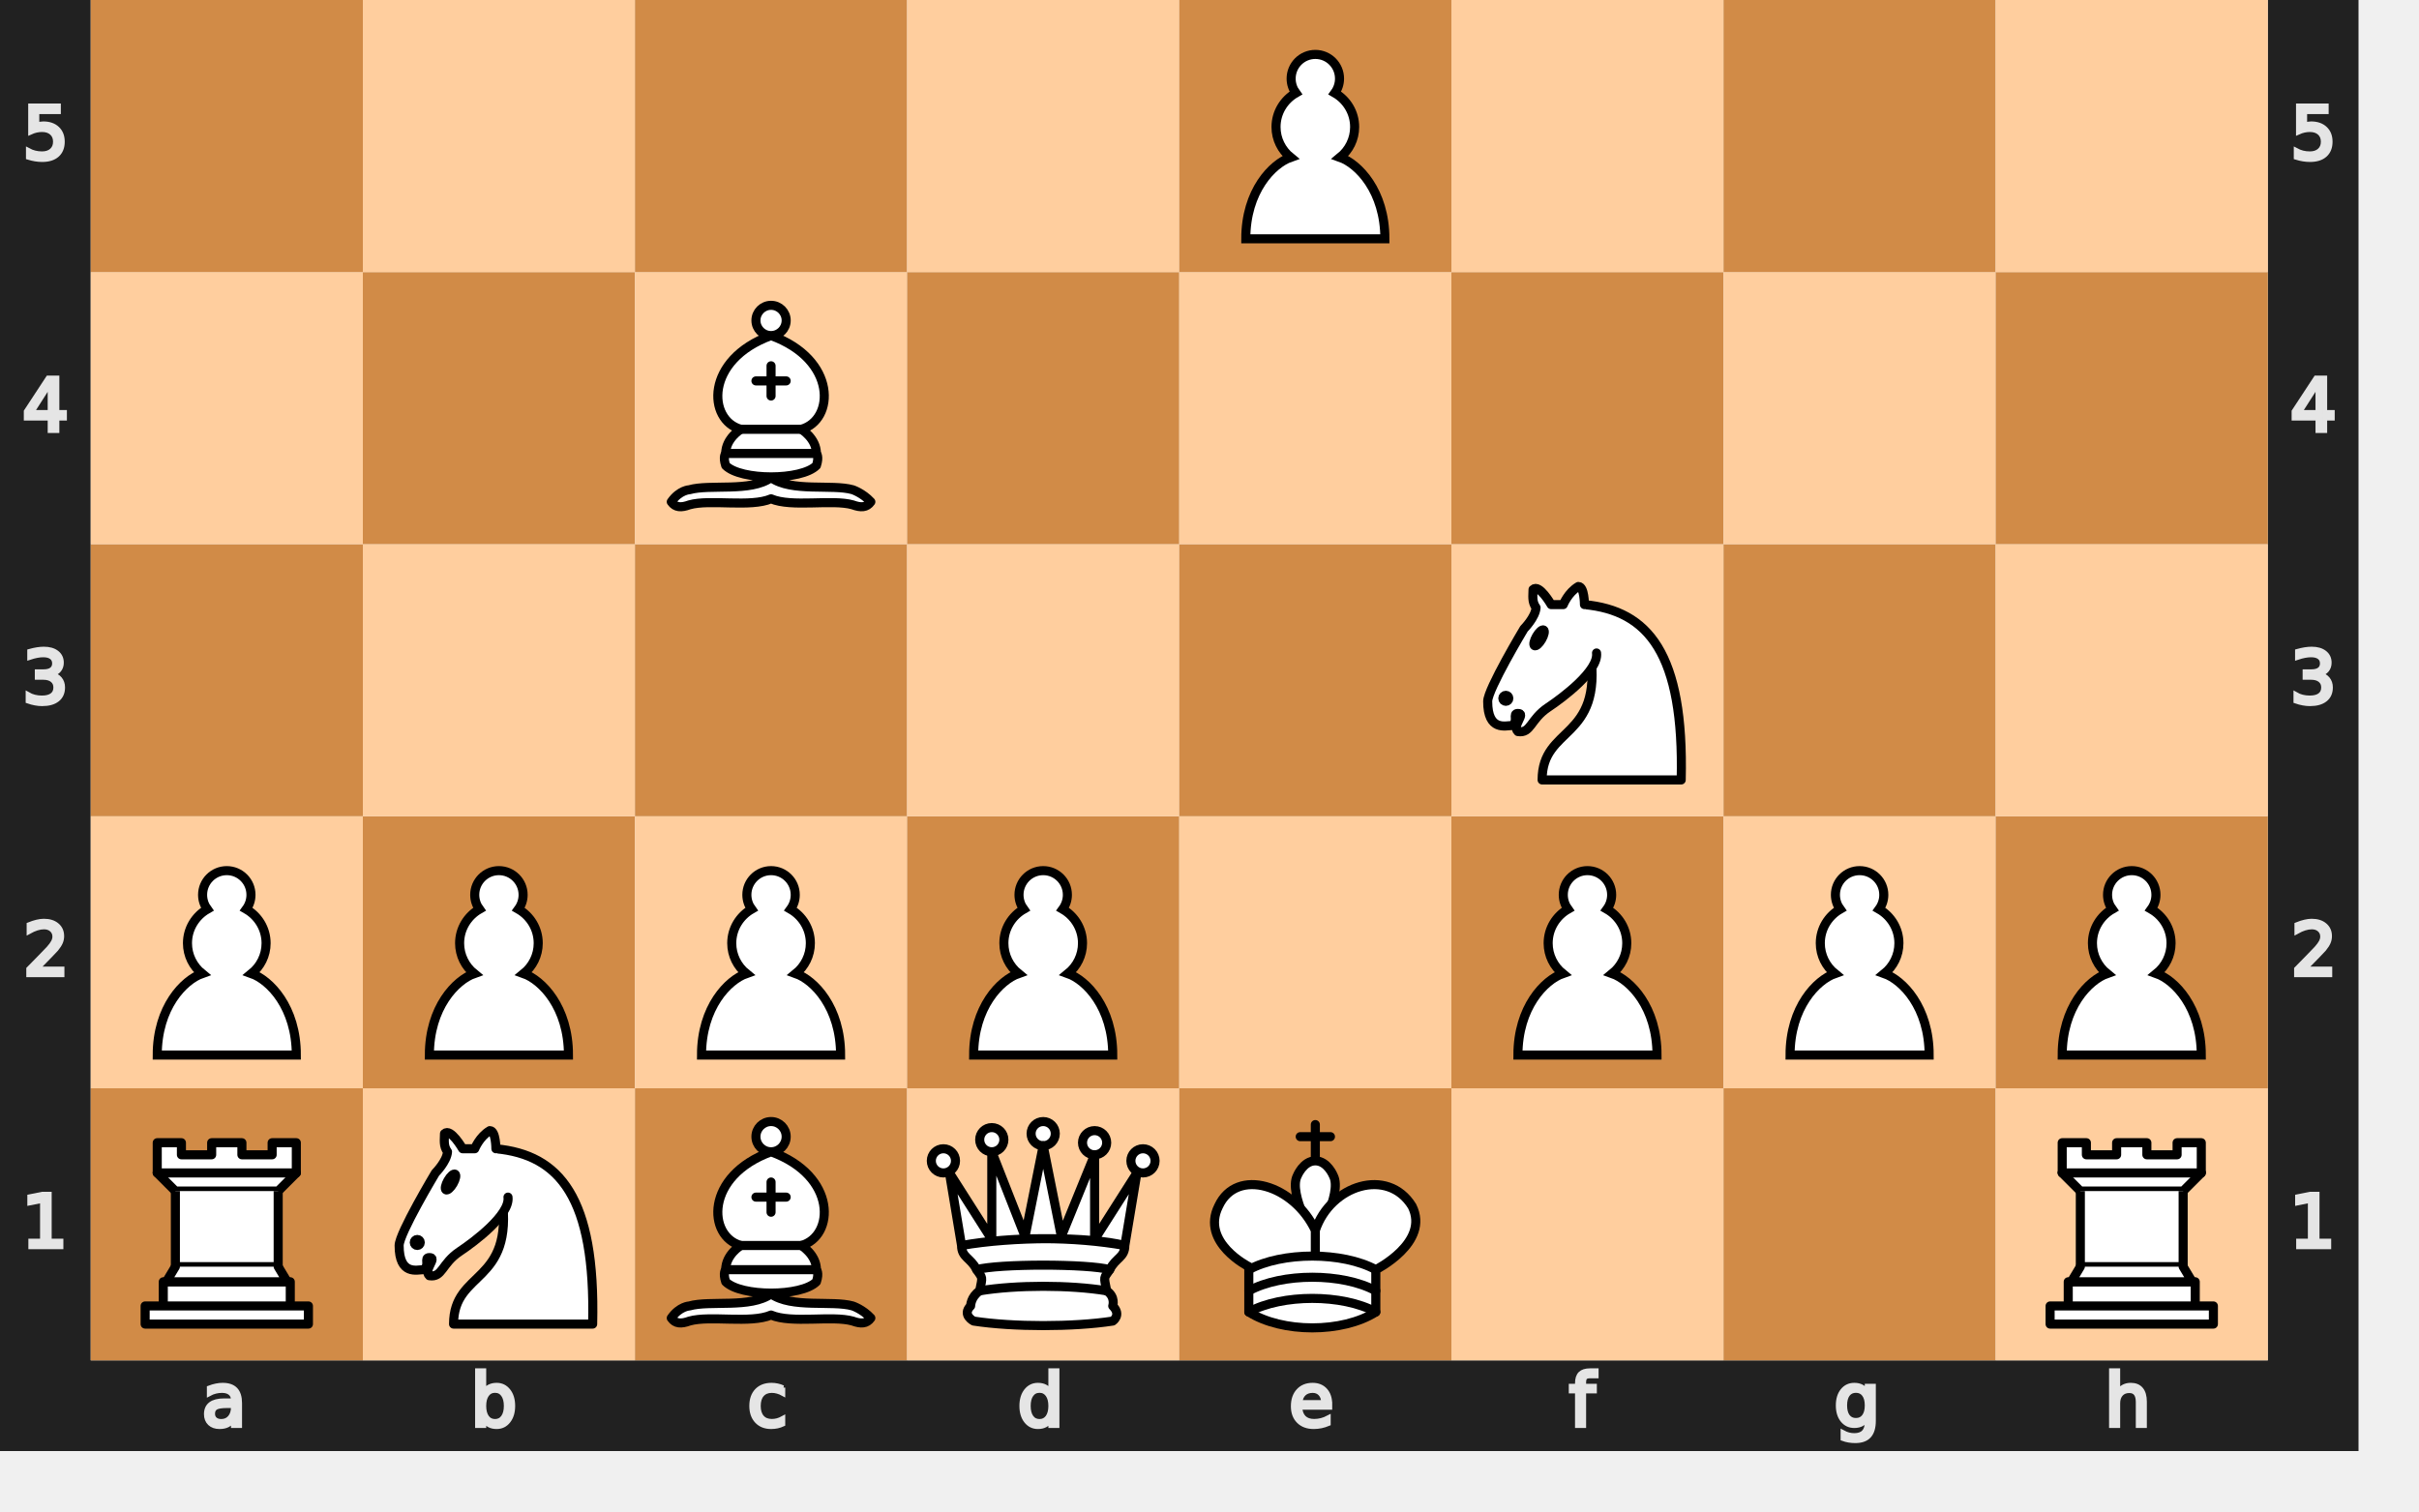
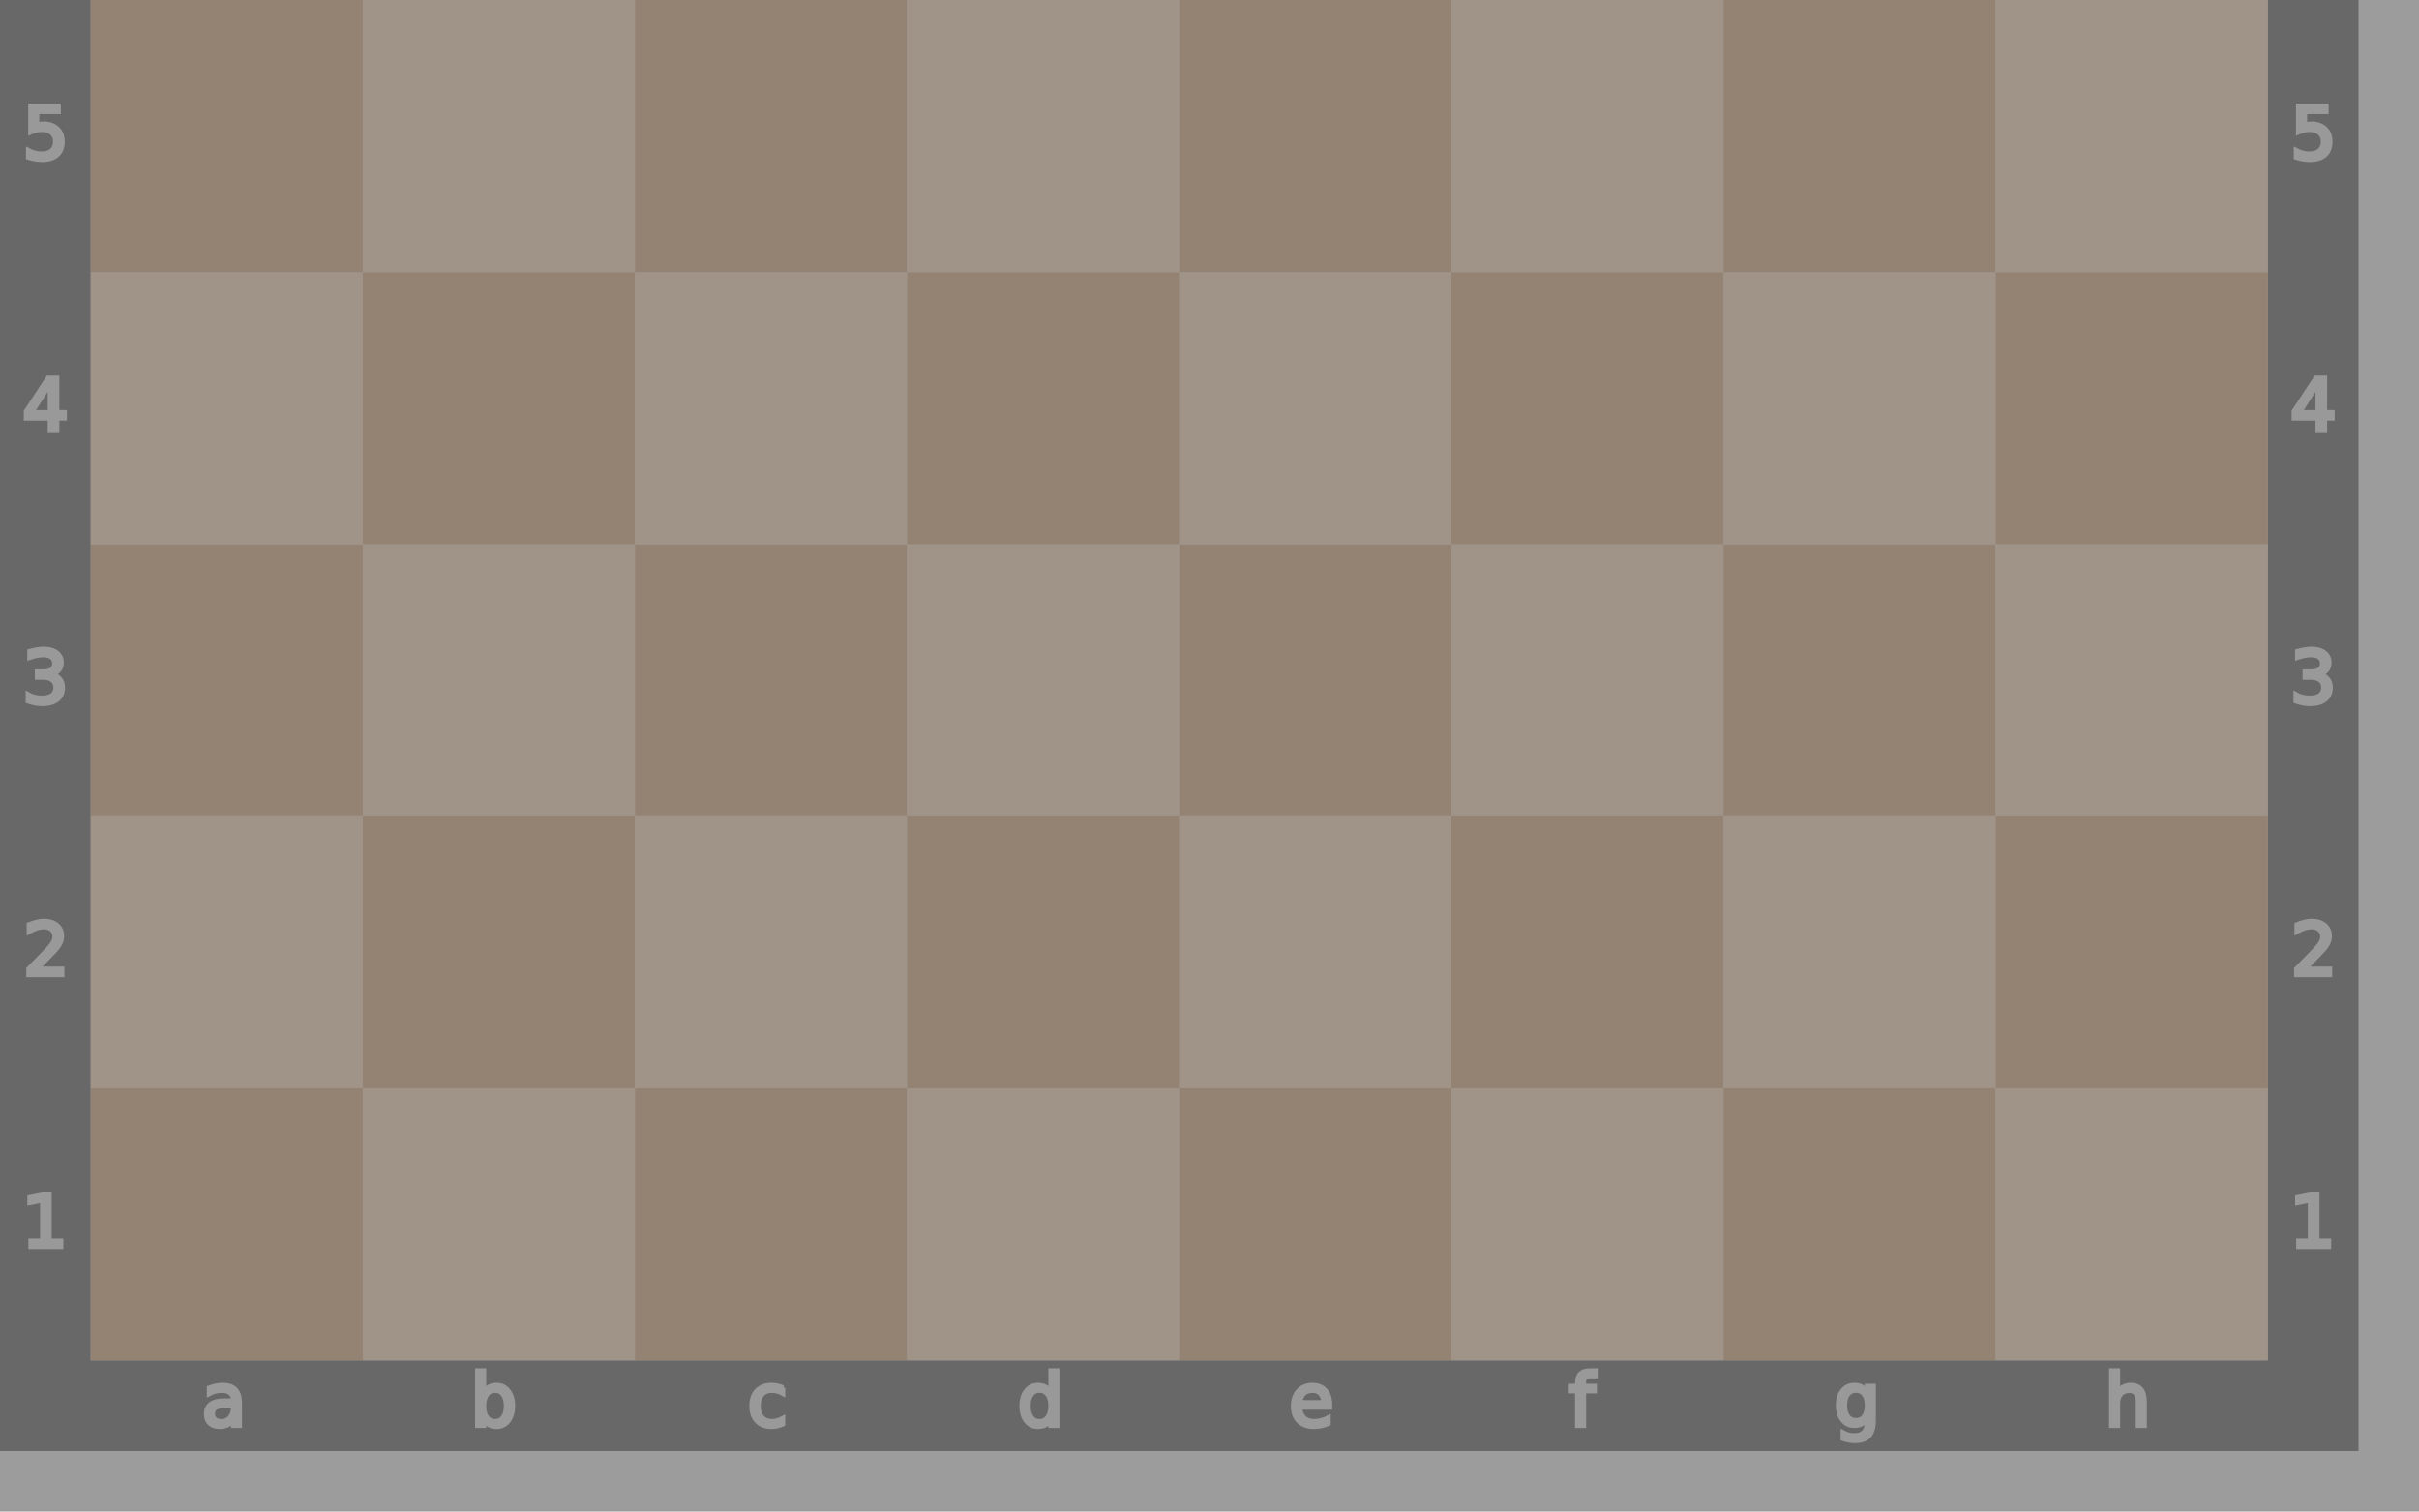
- <svg xmlns="http://www.w3.org/2000/svg" xmlns:xlink="http://www.w3.org/1999/xlink" viewBox="0 150.0 400 250.0" width="400" height="250.0">
-   <defs>
-     <g id="white-pawn" class="white pawn">
-       <path d="M22.5 9c-2.21 0-4 1.79-4 4 0 .89.29 1.71.78 2.38C17.33 16.5 16 18.59 16 21c0 2.03.94 3.84 2.41 5.03-3 1.06-7.41 5.55-7.41 13.47h23c0-7.92-4.41-12.41-7.41-13.47 1.47-1.19 2.41-3 2.41-5.03 0-2.41-1.33-4.5-3.28-5.62.49-.67.78-1.49.78-2.38 0-2.21-1.79-4-4-4z" fill="#fff" stroke="#000" stroke-width="1.5" stroke-linecap="round" />
-     </g>
-     <g id="white-knight" class="white knight" fill="none" fill-rule="evenodd" stroke="#000" stroke-width="1.5" stroke-linecap="round" stroke-linejoin="round">
-       <path d="M 22,10 C 32.5,11 38.5,18 38,39 L 15,39 C 15,30 25,32.5 23,18" style="fill:#ffffff; stroke:#000000;" />
-       <path d="M 24,18 C 24.38,20.91 18.45,25.37 16,27 C 13,29 13.18,31.34 11,31 C 9.958,30.06 12.41,27.96 11,28 C 10,28 11.19,29.23 10,30 C 9,30 5.997,31 6,26 C 6,24 12,14 12,14 C 12,14 13.89,12.1 14,10.5 C 13.27,9.506 13.5,8.5 13.5,7.5 C 14.5,6.5 16.5,10 16.5,10 L 18.5,10 C 18.5,10 19.28,8.008 21,7 C 22,7 22,10 22,10" style="fill:#ffffff; stroke:#000000;" />
-       <path d="M 9.5 25.5 A 0.5 0.5 0 1 1 8.5,25.5 A 0.5 0.5 0 1 1 9.5 25.5 z" style="fill:#000000; stroke:#000000;" />
-       <path d="M 15 15.5 A 0.5 1.5 0 1 1 14,15.5 A 0.5 1.5 0 1 1 15 15.5 z" transform="matrix(0.866,0.5,-0.5,0.866,9.693,-5.173)" style="fill:#000000; stroke:#000000;" />
-     </g>
-     <g id="white-bishop" class="white bishop" fill="none" fill-rule="evenodd" stroke="#000" stroke-width="1.5" stroke-linecap="round" stroke-linejoin="round">
-       <g fill="#fff" stroke-linecap="butt">
-         <path d="M9 36c3.39-.97 10.11.43 13.5-2 3.39 2.43 10.11 1.03 13.5 2 0 0 1.65.54 3 2-.68.97-1.65.99-3 .5-3.39-.97-10.11.46-13.5-1-3.39 1.46-10.11.03-13.5 1-1.354.49-2.323.47-3-.5 1.354-1.94 3-2 3-2zM15 32c2.5 2.5 12.5 2.5 15 0 .5-1.5 0-2 0-2 0-2.5-2.5-4-2.5-4 5.5-1.5 6-11.5-5-15.5-11 4-10.5 14-5 15.5 0 0-2.5 1.5-2.5 4 0 0-.5.5 0 2zM25 8a2.5 2.5 0 1 1-5 0 2.5 2.5 0 1 1 5 0z" />
-       </g>
-       <path d="M17.5 26h10M15 30h15m-7.5-14.5v5M20 18h5" stroke-linejoin="miter" />
-     </g>
-     <g id="white-rook" class="white rook" fill="#fff" fill-rule="evenodd" stroke="#000" stroke-width="1.5" stroke-linecap="round" stroke-linejoin="round">
-       <path d="M9 39h27v-3H9v3zM12 36v-4h21v4H12zM11 14V9h4v2h5V9h5v2h5V9h4v5" stroke-linecap="butt" />
-       <path d="M34 14l-3 3H14l-3-3" />
-       <path d="M31 17v12.5H14V17" stroke-linecap="butt" stroke-linejoin="miter" />
-       <path d="M31 29.5l1.5 2.5h-20l1.5-2.5" />
-       <path d="M11 14h23" fill="none" stroke-linejoin="miter" />
-     </g>
-     <g id="white-queen" class="white queen" fill="#fff" fill-rule="evenodd" stroke="#000" stroke-width="1.5" stroke-linecap="round" stroke-linejoin="round">
-       <path d="M8 12a2 2 0 1 1-4 0 2 2 0 1 1 4 0zM24.5 7.5a2 2 0 1 1-4 0 2 2 0 1 1 4 0zM41 12a2 2 0 1 1-4 0 2 2 0 1 1 4 0zM16 8.5a2 2 0 1 1-4 0 2 2 0 1 1 4 0zM33 9a2 2 0 1 1-4 0 2 2 0 1 1 4 0z" />
-       <path d="M9 26c8.5-1.5 21-1.5 27 0l2-12-7 11V11l-5.5 13.5-3-15-3 15-5.5-14V25L7 14l2 12zM9 26c0 2 1.5 2 2.5 4 1 1.5 1 1 .5 3.5-1.5 1-1.5 2.5-1.5 2.5-1.5 1.5.5 2.5.5 2.5 6.5 1 16.5 1 23 0 0 0 1.5-1 0-2.5 0 0 .5-1.5-1-2.5-.5-2.5-.5-2 .5-3.5 1-2 2.5-2 2.5-4-8.5-1.5-18.5-1.5-27 0z" stroke-linecap="butt" />
-       <path d="M11.5 30c3.5-1 18.5-1 22 0M12 33.5c6-1 15-1 21 0" fill="none" />
-     </g>
-     <g id="white-king" class="white king" fill="none" fill-rule="evenodd" stroke="#000" stroke-width="1.5" stroke-linecap="round" stroke-linejoin="round">
-       <path d="M22.5 11.63V6M20 8h5" stroke-linejoin="miter" />
-       <path d="M22.5 25s4.5-7.5 3-10.5c0 0-1-2.5-3-2.5s-3 2.5-3 2.5c-1.5 3 3 10.5 3 10.5" fill="#fff" stroke-linecap="butt" stroke-linejoin="miter" />
-       <path d="M11.5 37c5.5 3.5 15.5 3.5 21 0v-7s9-4.5 6-10.5c-4-6.5-13.5-3.5-16 4V27v-3.5c-3.5-7.5-13-10.5-16-4-3 6 5 10 5 10V37z" fill="#fff" />
-       <path d="M11.5 30c5.5-3 15.5-3 21 0m-21 3.5c5.5-3 15.5-3 21 0m-21 3.5c5.5-3 15.5-3 21 0" />
-     </g>
-   </defs>
+ <svg xmlns="http://www.w3.org/2000/svg" viewBox="0 150.0 400 250.0" width="400" height="250.0">
+   <defs />
  <rect x="7.5" y="7.5" width="375" height="375" fill="none" stroke="#212121" stroke-width="15" />
  <g transform="translate(20, 1) scale(0.75, 0.75)" fill="#e5e5e5" stroke="#e5e5e5">
    <path d="M23.328 10.016q-1.742 0-2.414.398-.672.398-.672 1.36 0 .765.5 1.218.508.445 1.375.445 1.196 0 1.914-.843.727-.852.727-2.258v-.32zm2.867-.594v4.992h-1.437v-1.328q-.492.797-1.227 1.18-.734.375-1.797.375-1.343 0-2.14-.75-.79-.758-.79-2.024 0-1.476.985-2.226.992-.75 2.953-.75h2.016V8.75q0-.992-.656-1.531-.649-.547-1.829-.547-.75 0-1.46.18-.711.18-1.368.539V6.062q.79-.304 1.532-.453.742-.156 1.445-.156 1.898 0 2.836.984.937.985.937 2.985z" />
  </g>
  <g transform="translate(20, 375) scale(0.75, 0.75)" fill="#e5e5e5" stroke="#e5e5e5">
    <path d="M23.328 10.016q-1.742 0-2.414.398-.672.398-.672 1.36 0 .765.5 1.218.508.445 1.375.445 1.196 0 1.914-.843.727-.852.727-2.258v-.32zm2.867-.594v4.992h-1.437v-1.328q-.492.797-1.227 1.18-.734.375-1.797.375-1.343 0-2.14-.75-.79-.758-.79-2.024 0-1.476.985-2.226.992-.75 2.953-.75h2.016V8.75q0-.992-.656-1.531-.649-.547-1.829-.547-.75 0-1.46.18-.711.18-1.368.539V6.062q.79-.304 1.532-.453.742-.156 1.445-.156 1.898 0 2.836.984.937.985.937 2.985z" />
  </g>
  <g transform="translate(65, 1) scale(0.75, 0.75)" fill="#e5e5e5" stroke="#e5e5e5">
    <path d="M24.922 10.047q0-1.586-.656-2.485-.649-.906-1.79-.906-1.14 0-1.796.906-.649.899-.649 2.485 0 1.586.649 2.492.656.898 1.797.898 1.14 0 1.789-.898.656-.906.656-2.492zm-4.89-3.055q.452-.781 1.14-1.156.695-.383 1.656-.383 1.594 0 2.586 1.266 1 1.265 1 3.328 0 2.062-1 3.328-.992 1.266-2.586 1.266-.96 0-1.656-.375-.688-.383-1.14-1.164v1.312h-1.446V2.258h1.445z" />
  </g>
  <g transform="translate(65, 375) scale(0.75, 0.75)" fill="#e5e5e5" stroke="#e5e5e5">
    <path d="M24.922 10.047q0-1.586-.656-2.485-.649-.906-1.79-.906-1.14 0-1.796.906-.649.899-.649 2.485 0 1.586.649 2.492.656.898 1.797.898 1.14 0 1.789-.898.656-.906.656-2.492zm-4.89-3.055q.452-.781 1.14-1.156.695-.383 1.656-.383 1.594 0 2.586 1.266 1 1.265 1 3.328 0 2.062-1 3.328-.992 1.266-2.586 1.266-.96 0-1.656-.375-.688-.383-1.14-1.164v1.312h-1.446V2.258h1.445z" />
  </g>
  <g transform="translate(110, 1) scale(0.75, 0.75)" fill="#e5e5e5" stroke="#e5e5e5">
    <path d="M25.96 6v1.344q-.608-.336-1.226-.5-.609-.172-1.234-.172-1.398 0-2.172.89-.773.883-.773 2.485 0 1.601.773 2.492.774.883 2.172.883.625 0 1.234-.164.618-.172 1.227-.508v1.328q-.602.281-1.25.422-.64.14-1.367.14-1.977 0-3.14-1.242-1.165-1.242-1.165-3.351 0-2.14 1.172-3.367 1.18-1.227 3.227-1.227.664 0 1.296.14.633.134 1.227.407z" />
  </g>
  <g transform="translate(110, 375) scale(0.75, 0.75)" fill="#e5e5e5" stroke="#e5e5e5">
    <path d="M25.96 6v1.344q-.608-.336-1.226-.5-.609-.172-1.234-.172-1.398 0-2.172.89-.773.883-.773 2.485 0 1.601.773 2.492.774.883 2.172.883.625 0 1.234-.164.618-.172 1.227-.508v1.328q-.602.281-1.25.422-.64.14-1.367.14-1.977 0-3.14-1.242-1.165-1.242-1.165-3.351 0-2.14 1.172-3.367 1.18-1.227 3.227-1.227.664 0 1.296.14.633.134 1.227.407z" />
  </g>
  <g transform="translate(155, 1) scale(0.75, 0.75)" fill="#e5e5e5" stroke="#e5e5e5">
    <path d="M24.973 6.992V2.258h1.437v12.156h-1.437v-1.312q-.453.78-1.149 1.164-.687.375-1.656.375-1.586 0-2.586-1.266-.992-1.266-.992-3.328 0-2.063.992-3.328 1-1.266 2.586-1.266.969 0 1.656.383.696.375 1.149 1.156zm-4.899 3.055q0 1.586.649 2.492.656.898 1.797.898 1.14 0 1.796-.898.657-.906.657-2.492 0-1.586-.657-2.485-.656-.906-1.796-.906-1.141 0-1.797.906-.649.899-.649 2.485z" />
  </g>
  <g transform="translate(155, 375) scale(0.75, 0.75)" fill="#e5e5e5" stroke="#e5e5e5">
    <path d="M24.973 6.992V2.258h1.437v12.156h-1.437v-1.312q-.453.78-1.149 1.164-.687.375-1.656.375-1.586 0-2.586-1.266-.992-1.266-.992-3.328 0-2.063.992-3.328 1-1.266 2.586-1.266.969 0 1.656.383.696.375 1.149 1.156zm-4.899 3.055q0 1.586.649 2.492.656.898 1.797.898 1.14 0 1.796-.898.657-.906.657-2.492 0-1.586-.657-2.485-.656-.906-1.796-.906-1.141 0-1.797.906-.649.899-.649 2.485z" />
  </g>
  <g transform="translate(200, 1) scale(0.75, 0.75)" fill="#e5e5e5" stroke="#e5e5e5">
    <path d="M26.555 9.68v.703h-6.61q.094 1.484.89 2.265.806.774 2.235.774.828 0 1.602-.203.781-.203 1.547-.61v1.36q-.774.328-1.586.5-.813.172-1.649.172-2.093 0-3.32-1.22-1.219-1.218-1.219-3.296 0-2.148 1.157-3.406 1.164-1.266 3.132-1.266 1.766 0 2.79 1.14 1.03 1.134 1.03 3.087zm-1.438-.422q-.015-1.18-.664-1.883-.64-.703-1.703-.703-1.203 0-1.93.68-.718.68-.828 1.914z" />
  </g>
  <g transform="translate(200, 375) scale(0.75, 0.75)" fill="#e5e5e5" stroke="#e5e5e5">
    <path d="M26.555 9.68v.703h-6.61q.094 1.484.89 2.265.806.774 2.235.774.828 0 1.602-.203.781-.203 1.547-.61v1.36q-.774.328-1.586.5-.813.172-1.649.172-2.093 0-3.32-1.22-1.219-1.218-1.219-3.296 0-2.148 1.157-3.406 1.164-1.266 3.132-1.266 1.766 0 2.79 1.14 1.03 1.134 1.03 3.087zm-1.438-.422q-.015-1.18-.664-1.883-.64-.703-1.703-.703-1.203 0-1.93.68-.718.68-.828 1.914z" />
  </g>
  <g transform="translate(245, 1) scale(0.75, 0.75)" fill="#e5e5e5" stroke="#e5e5e5">
    <path d="M25.285 2.258v1.195H23.91q-.773 0-1.078.313-.297.312-.297 1.125v.773h2.367v1.117h-2.367v7.633H21.09V6.781h-1.375V5.664h1.375v-.61q0-1.46.68-2.124.68-.672 2.156-.672z" />
  </g>
  <g transform="translate(245, 375) scale(0.75, 0.75)" fill="#e5e5e5" stroke="#e5e5e5">
    <path d="M25.285 2.258v1.195H23.91q-.773 0-1.078.313-.297.312-.297 1.125v.773h2.367v1.117h-2.367v7.633H21.09V6.781h-1.375V5.664h1.375v-.61q0-1.46.68-2.124.68-.672 2.156-.672z" />
  </g>
  <g transform="translate(290, 1) scale(0.75, 0.75)" fill="#e5e5e5" stroke="#e5e5e5">
    <path d="M24.973 9.937q0-1.562-.649-2.421-.64-.86-1.804-.86-1.157 0-1.805.86-.64.859-.64 2.421 0 1.555.64 2.415.648.859 1.805.859 1.164 0 1.804-.86.649-.859.649-2.414zm1.437 3.391q0 2.234-.992 3.32-.992 1.094-3.04 1.094-.757 0-1.429-.117-.672-.11-1.304-.344v-1.398q.632.344 1.25.508.617.164 1.257.164 1.414 0 2.118-.743.703-.734.703-2.226v-.711q-.446.773-1.141 1.156-.695.383-1.664.383-1.61 0-2.594-1.227-.984-1.226-.984-3.25 0-2.03.984-3.257.985-1.227 2.594-1.227.969 0 1.664.383t1.14 1.156V5.664h1.438z" />
  </g>
  <g transform="translate(290, 375) scale(0.75, 0.75)" fill="#e5e5e5" stroke="#e5e5e5">
    <path d="M24.973 9.937q0-1.562-.649-2.421-.64-.86-1.804-.86-1.157 0-1.805.86-.64.859-.64 2.421 0 1.555.64 2.415.648.859 1.805.859 1.164 0 1.804-.86.649-.859.649-2.414zm1.437 3.391q0 2.234-.992 3.32-.992 1.094-3.04 1.094-.757 0-1.429-.117-.672-.11-1.304-.344v-1.398q.632.344 1.25.508.617.164 1.257.164 1.414 0 2.118-.743.703-.734.703-2.226v-.711q-.446.773-1.141 1.156-.695.383-1.664.383-1.61 0-2.594-1.227-.984-1.226-.984-3.25 0-2.03.984-3.257.985-1.227 2.594-1.227.969 0 1.664.383t1.14 1.156V5.664h1.438z" />
  </g>
  <g transform="translate(335, 1) scale(0.75, 0.75)" fill="#e5e5e5" stroke="#e5e5e5">
    <path d="M26.164 9.133v5.281h-1.437V9.18q0-1.243-.485-1.86-.484-.617-1.453-.617-1.164 0-1.836.742-.672.742-.672 2.024v4.945h-1.445V2.258h1.445v4.765q.516-.789 1.211-1.18.703-.39 1.617-.39 1.508 0 2.282.938.773.93.773 2.742z" />
  </g>
  <g transform="translate(335, 375) scale(0.75, 0.75)" fill="#e5e5e5" stroke="#e5e5e5">
    <path d="M26.164 9.133v5.281h-1.437V9.18q0-1.243-.485-1.86-.484-.617-1.453-.617-1.164 0-1.836.742-.672.742-.672 2.024v4.945h-1.445V2.258h1.445v4.765q.516-.789 1.211-1.18.703-.39 1.617-.39 1.508 0 2.282.938.773.93.773 2.742z" />
  </g>
  <g transform="translate(0, 335) scale(0.75, 0.75)" fill="#e5e5e5" stroke="#e5e5e5">
    <path d="M6.754 26.996h2.578v-8.898l-2.805.562v-1.437l2.79-.563h1.578v10.336h2.578v1.328h-6.72z" />
  </g>
  <g transform="translate(375, 335) scale(0.75, 0.75)" fill="#e5e5e5" stroke="#e5e5e5">
    <path d="M6.754 26.996h2.578v-8.898l-2.805.562v-1.437l2.79-.563h1.578v10.336h2.578v1.328h-6.72z" />
  </g>
  <g transform="translate(0, 290) scale(0.75, 0.75)" fill="#e5e5e5" stroke="#e5e5e5">
    <path d="M8.195 26.996h5.508v1.328H6.297v-1.328q.898-.93 2.445-2.492 1.555-1.57 1.953-2.024.758-.851 1.055-1.437.305-.594.305-1.164 0-.93-.657-1.516-.648-.586-1.695-.586-.742 0-1.57.258-.82.258-1.758.781v-1.593q.953-.383 1.781-.578.828-.196 1.516-.196 1.812 0 2.89.906 1.079.907 1.079 2.422 0 .72-.274 1.368-.265.64-.976 1.515-.196.227-1.243 1.313-1.046 1.078-2.953 3.023z" />
  </g>
  <g transform="translate(375, 290) scale(0.75, 0.75)" fill="#e5e5e5" stroke="#e5e5e5">
    <path d="M8.195 26.996h5.508v1.328H6.297v-1.328q.898-.93 2.445-2.492 1.555-1.57 1.953-2.024.758-.851 1.055-1.437.305-.594.305-1.164 0-.93-.657-1.516-.648-.586-1.695-.586-.742 0-1.57.258-.82.258-1.758.781v-1.593q.953-.383 1.781-.578.828-.196 1.516-.196 1.812 0 2.89.906 1.079.907 1.079 2.422 0 .72-.274 1.368-.265.64-.976 1.515-.196.227-1.243 1.313-1.046 1.078-2.953 3.023z" />
  </g>
  <g transform="translate(0, 245) scale(0.75, 0.75)" fill="#e5e5e5" stroke="#e5e5e5">
    <path d="M11.434 22.035q1.132.242 1.765 1.008.64.766.64 1.89 0 1.727-1.187 2.672-1.187.946-3.375.946-.734 0-1.515-.149-.774-.14-1.602-.43V26.45q.656.383 1.438.578.78.196 1.632.196 1.485 0 2.258-.586.782-.586.782-1.703 0-1.032-.727-1.61-.719-.586-2.008-.586h-1.36v-1.297h1.423q1.164 0 1.78-.46.618-.47.618-1.344 0-.899-.64-1.375-.633-.485-1.82-.485-.65 0-1.391.141-.743.14-1.633.437V16.95q.898-.25 1.68-.375.788-.125 1.484-.125 1.797 0 2.844.82 1.046.813 1.046 2.204 0 .968-.554 1.64-.555.664-1.578.922z" />
  </g>
  <g transform="translate(375, 245) scale(0.75, 0.75)" fill="#e5e5e5" stroke="#e5e5e5">
    <path d="M11.434 22.035q1.132.242 1.765 1.008.64.766.64 1.89 0 1.727-1.187 2.672-1.187.946-3.375.946-.734 0-1.515-.149-.774-.14-1.602-.43V26.45q.656.383 1.438.578.78.196 1.632.196 1.485 0 2.258-.586.782-.586.782-1.703 0-1.032-.727-1.61-.719-.586-2.008-.586h-1.36v-1.297h1.423q1.164 0 1.78-.46.618-.47.618-1.344 0-.899-.64-1.375-.633-.485-1.82-.485-.65 0-1.391.141-.743.14-1.633.437V16.95q.898-.25 1.68-.375.788-.125 1.484-.125 1.797 0 2.844.82 1.046.813 1.046 2.204 0 .968-.554 1.64-.555.664-1.578.922z" />
  </g>
  <g transform="translate(0, 200) scale(0.75, 0.75)" fill="#e5e5e5" stroke="#e5e5e5">
    <path d="M11.016 18.035L7.03 24.262h3.985zm-.414-1.375h1.984v7.602h1.664v1.312h-1.664v2.75h-1.57v-2.75H5.75v-1.523z" />
  </g>
  <g transform="translate(375, 200) scale(0.75, 0.75)" fill="#e5e5e5" stroke="#e5e5e5">
    <path d="M11.016 18.035L7.03 24.262h3.985zm-.414-1.375h1.984v7.602h1.664v1.312h-1.664v2.75h-1.57v-2.75H5.75v-1.523z" />
  </g>
  <g transform="translate(0, 155) scale(0.75, 0.75)" fill="#e5e5e5" stroke="#e5e5e5">
    <path d="M6.719 16.66h6.195v1.328h-4.75v2.86q.344-.118.688-.172.343-.063.687-.063 1.953 0 3.094 1.07 1.14 1.07 1.14 2.899 0 1.883-1.171 2.93-1.172 1.039-3.305 1.039-.735 0-1.5-.125-.758-.125-1.57-.375v-1.586q.703.383 1.453.57.75.188 1.586.188 1.351 0 2.14-.711.79-.711.79-1.93 0-1.219-.79-1.93-.789-.71-2.14-.71-.633 0-1.266.14-.625.14-1.281.438z" />
  </g>
  <g transform="translate(375, 155) scale(0.75, 0.75)" fill="#e5e5e5" stroke="#e5e5e5">
    <path d="M6.719 16.66h6.195v1.328h-4.75v2.86q.344-.118.688-.172.343-.063.687-.063 1.953 0 3.094 1.07 1.14 1.07 1.14 2.899 0 1.883-1.171 2.93-1.172 1.039-3.305 1.039-.735 0-1.5-.125-.758-.125-1.57-.375v-1.586q.703.383 1.453.57.75.188 1.586.188 1.351 0 2.14-.711.79-.711.79-1.93 0-1.219-.79-1.93-.789-.71-2.14-.71-.633 0-1.266.14-.625.14-1.281.438z" />
  </g>
  <g transform="translate(0, 110) scale(0.75, 0.75)" fill="#e5e5e5" stroke="#e5e5e5">
    <path d="M10.137 21.863q-1.063 0-1.688.727-.617.726-.617 1.992 0 1.258.617 1.992.625.727 1.688.727 1.062 0 1.68-.727.624-.734.624-1.992 0-1.266-.625-1.992-.617-.727-1.68-.727zm3.133-4.945v1.437q-.594-.28-1.204-.43-.601-.148-1.195-.148-1.562 0-2.39 1.055-.82 1.055-.938 3.188.46-.68 1.156-1.04.696-.367 1.531-.367 1.758 0 2.774 1.07 1.023 1.063 1.023 2.899 0 1.797-1.062 2.883-1.063 1.086-2.828 1.086-2.024 0-3.094-1.547-1.07-1.555-1.07-4.5 0-2.766 1.312-4.406 1.313-1.649 3.524-1.649.593 0 1.195.117.61.118 1.266.352z" />
  </g>
  <g transform="translate(375, 110) scale(0.75, 0.75)" fill="#e5e5e5" stroke="#e5e5e5">
    <path d="M10.137 21.863q-1.063 0-1.688.727-.617.726-.617 1.992 0 1.258.617 1.992.625.727 1.688.727 1.062 0 1.68-.727.624-.734.624-1.992 0-1.266-.625-1.992-.617-.727-1.68-.727zm3.133-4.945v1.437q-.594-.28-1.204-.43-.601-.148-1.195-.148-1.562 0-2.39 1.055-.82 1.055-.938 3.188.46-.68 1.156-1.04.696-.367 1.531-.367 1.758 0 2.774 1.07 1.023 1.063 1.023 2.899 0 1.797-1.062 2.883-1.063 1.086-2.828 1.086-2.024 0-3.094-1.547-1.07-1.555-1.07-4.5 0-2.766 1.312-4.406 1.313-1.649 3.524-1.649.593 0 1.195.117.61.118 1.266.352z" />
  </g>
  <g transform="translate(0, 65) scale(0.75, 0.75)" fill="#e5e5e5" stroke="#e5e5e5">
    <path d="M6.25 16.66h7.5v.672L9.516 28.324H7.867l3.985-10.336H6.25z" />
  </g>
  <g transform="translate(375, 65) scale(0.75, 0.75)" fill="#e5e5e5" stroke="#e5e5e5">
    <path d="M6.25 16.66h7.5v.672L9.516 28.324H7.867l3.985-10.336H6.25z" />
  </g>
  <g transform="translate(0, 20) scale(0.75, 0.75)" fill="#e5e5e5" stroke="#e5e5e5">
    <path d="M10 22.785q-1.125 0-1.773.602-.641.601-.641 1.656t.64 1.656q.649.602 1.774.602t1.773-.602q.649-.61.649-1.656 0-1.055-.649-1.656-.64-.602-1.773-.602zm-1.578-.672q-1.016-.25-1.586-.945-.563-.695-.563-1.695 0-1.399.993-2.211 1-.813 2.734-.813 1.742 0 2.734.813.993.812.993 2.21 0 1-.57 1.696-.563.695-1.571.945 1.14.266 1.773 1.04.641.773.641 1.89 0 1.695-1.04 2.602-1.03.906-2.96.906t-2.969-.906Q6 26.738 6 25.043q0-1.117.64-1.89.641-.774 1.782-1.04zm-.578-2.492q0 .906.562 1.414.57.508 1.594.508 1.016 0 1.586-.508.578-.508.578-1.414 0-.906-.578-1.414-.57-.508-1.586-.508-1.023 0-1.594.508-.562.508-.562 1.414z" />
  </g>
  <g transform="translate(375, 20) scale(0.75, 0.75)" fill="#e5e5e5" stroke="#e5e5e5">
    <path d="M10 22.785q-1.125 0-1.773.602-.641.601-.641 1.656t.64 1.656q.649.602 1.774.602t1.773-.602q.649-.61.649-1.656 0-1.055-.649-1.656-.64-.602-1.773-.602zm-1.578-.672q-1.016-.25-1.586-.945-.563-.695-.563-1.695 0-1.399.993-2.211 1-.813 2.734-.813 1.742 0 2.734.813.993.812.993 2.21 0 1-.57 1.696-.563.695-1.571.945 1.14.266 1.773 1.04.641.773.641 1.89 0 1.695-1.04 2.602-1.03.906-2.96.906t-2.969-.906Q6 26.738 6 25.043q0-1.117.64-1.89.641-.774 1.782-1.04zm-.578-2.492q0 .906.562 1.414.57.508 1.594.508 1.016 0 1.586-.508.578-.508.578-1.414 0-.906-.578-1.414-.57-.508-1.586-.508-1.023 0-1.594.508-.562.508-.562 1.414z" />
  </g>
  <rect x="15" y="330" width="45" height="45" class="square dark a1" stroke="none" fill="#d18b47" />
  <rect x="60" y="330" width="45" height="45" class="square light b1" stroke="none" fill="#ffce9e" />
  <rect x="105" y="330" width="45" height="45" class="square dark c1" stroke="none" fill="#d18b47" />
  <rect x="150" y="330" width="45" height="45" class="square light d1" stroke="none" fill="#ffce9e" />
  <rect x="195" y="330" width="45" height="45" class="square dark e1" stroke="none" fill="#d18b47" />
  <rect x="240" y="330" width="45" height="45" class="square light f1" stroke="none" fill="#ffce9e" />
  <rect x="285" y="330" width="45" height="45" class="square dark g1" stroke="none" fill="#d18b47" />
  <rect x="330" y="330" width="45" height="45" class="square light h1" stroke="none" fill="#ffce9e" />
  <rect x="15" y="285" width="45" height="45" class="square light a2" stroke="none" fill="#ffce9e" />
  <rect x="60" y="285" width="45" height="45" class="square dark b2" stroke="none" fill="#d18b47" />
  <rect x="105" y="285" width="45" height="45" class="square light c2" stroke="none" fill="#ffce9e" />
  <rect x="150" y="285" width="45" height="45" class="square dark d2" stroke="none" fill="#d18b47" />
  <rect x="195" y="285" width="45" height="45" class="square light e2" stroke="none" fill="#ffce9e" />
  <rect x="240" y="285" width="45" height="45" class="square dark f2" stroke="none" fill="#d18b47" />
  <rect x="285" y="285" width="45" height="45" class="square light g2" stroke="none" fill="#ffce9e" />
  <rect x="330" y="285" width="45" height="45" class="square dark h2" stroke="none" fill="#d18b47" />
  <rect x="15" y="240" width="45" height="45" class="square dark a3" stroke="none" fill="#d18b47" />
  <rect x="60" y="240" width="45" height="45" class="square light b3" stroke="none" fill="#ffce9e" />
  <rect x="105" y="240" width="45" height="45" class="square dark c3" stroke="none" fill="#d18b47" />
  <rect x="150" y="240" width="45" height="45" class="square light d3" stroke="none" fill="#ffce9e" />
  <rect x="195" y="240" width="45" height="45" class="square dark e3" stroke="none" fill="#d18b47" />
  <rect x="240" y="240" width="45" height="45" class="square light f3" stroke="none" fill="#ffce9e" />
  <rect x="285" y="240" width="45" height="45" class="square dark g3" stroke="none" fill="#d18b47" />
  <rect x="330" y="240" width="45" height="45" class="square light h3" stroke="none" fill="#ffce9e" />
  <rect x="15" y="195" width="45" height="45" class="square light a4" stroke="none" fill="#ffce9e" />
  <rect x="60" y="195" width="45" height="45" class="square dark b4" stroke="none" fill="#d18b47" />
  <rect x="105" y="195" width="45" height="45" class="square light c4" stroke="none" fill="#ffce9e" />
  <rect x="150" y="195" width="45" height="45" class="square dark d4" stroke="none" fill="#d18b47" />
  <rect x="195" y="195" width="45" height="45" class="square light e4" stroke="none" fill="#ffce9e" />
  <rect x="240" y="195" width="45" height="45" class="square dark f4" stroke="none" fill="#d18b47" />
  <rect x="285" y="195" width="45" height="45" class="square light g4" stroke="none" fill="#ffce9e" />
  <rect x="330" y="195" width="45" height="45" class="square dark h4" stroke="none" fill="#d18b47" />
  <rect x="15" y="150" width="45" height="45" class="square dark a5" stroke="none" fill="#d18b47" />
  <rect x="60" y="150" width="45" height="45" class="square light b5" stroke="none" fill="#ffce9e" />
  <rect x="105" y="150" width="45" height="45" class="square dark c5" stroke="none" fill="#d18b47" />
  <rect x="150" y="150" width="45" height="45" class="square light d5" stroke="none" fill="#ffce9e" />
  <rect x="195" y="150" width="45" height="45" class="square dark e5" stroke="none" fill="#d18b47" />
  <rect x="240" y="150" width="45" height="45" class="square light f5" stroke="none" fill="#ffce9e" />
  <rect x="285" y="150" width="45" height="45" class="square dark g5" stroke="none" fill="#d18b47" />
  <rect x="330" y="150" width="45" height="45" class="square light h5" stroke="none" fill="#ffce9e" />
  <rect x="15" y="105" width="45" height="45" class="square light a6" stroke="none" fill="#ffce9e" />
  <rect x="60" y="105" width="45" height="45" class="square dark b6" stroke="none" fill="#d18b47" />
  <rect x="105" y="105" width="45" height="45" class="square light c6" stroke="none" fill="#ffce9e" />
  <rect x="150" y="105" width="45" height="45" class="square dark d6" stroke="none" fill="#d18b47" />
  <rect x="195" y="105" width="45" height="45" class="square light e6" stroke="none" fill="#ffce9e" />
  <rect x="240" y="105" width="45" height="45" class="square dark f6" stroke="none" fill="#d18b47" />
  <rect x="285" y="105" width="45" height="45" class="square light g6" stroke="none" fill="#ffce9e" />
  <rect x="330" y="105" width="45" height="45" class="square dark h6" stroke="none" fill="#d18b47" />
  <rect x="15" y="60" width="45" height="45" class="square dark a7" stroke="none" fill="#d18b47" />
  <rect x="60" y="60" width="45" height="45" class="square light b7" stroke="none" fill="#ffce9e" />
  <rect x="105" y="60" width="45" height="45" class="square dark c7" stroke="none" fill="#d18b47" />
  <rect x="150" y="60" width="45" height="45" class="square light d7" stroke="none" fill="#ffce9e" />
  <rect x="195" y="60" width="45" height="45" class="square dark e7" stroke="none" fill="#d18b47" />
  <rect x="240" y="60" width="45" height="45" class="square light f7" stroke="none" fill="#ffce9e" />
  <rect x="285" y="60" width="45" height="45" class="square dark g7" stroke="none" fill="#d18b47" />
  <rect x="330" y="60" width="45" height="45" class="square light h7" stroke="none" fill="#ffce9e" />
  <rect x="15" y="15" width="45" height="45" class="square light a8" stroke="none" fill="#ffce9e" />
  <rect x="60" y="15" width="45" height="45" class="square dark b8" stroke="none" fill="#d18b47" />
  <rect x="105" y="15" width="45" height="45" class="square light c8" stroke="none" fill="#ffce9e" />
  <rect x="150" y="15" width="45" height="45" class="square dark d8" stroke="none" fill="#d18b47" />
  <rect x="195" y="15" width="45" height="45" class="square light e8" stroke="none" fill="#ffce9e" />
  <rect x="240" y="15" width="45" height="45" class="square dark f8" stroke="none" fill="#d18b47" />
  <rect x="285" y="15" width="45" height="45" class="square light g8" stroke="none" fill="#ffce9e" />
  <rect x="330" y="15" width="45" height="45" class="square dark h8" stroke="none" fill="#d18b47" />
-   <use href="#white-rook" xlink:href="#white-rook" transform="translate(15, 330)" />
-   <use href="#white-knight" xlink:href="#white-knight" transform="translate(60, 330)" />
-   <use href="#white-bishop" xlink:href="#white-bishop" transform="translate(105, 330)" />
-   <use href="#white-queen" xlink:href="#white-queen" transform="translate(150, 330)" />
-   <use href="#white-king" xlink:href="#white-king" transform="translate(195, 330)" />
-   <use href="#white-rook" xlink:href="#white-rook" transform="translate(330, 330)" />
-   <use href="#white-pawn" xlink:href="#white-pawn" transform="translate(15, 285)" />
-   <use href="#white-pawn" xlink:href="#white-pawn" transform="translate(60, 285)" />
-   <use href="#white-pawn" xlink:href="#white-pawn" transform="translate(105, 285)" />
-   <use href="#white-pawn" xlink:href="#white-pawn" transform="translate(150, 285)" />
-   <use href="#white-pawn" xlink:href="#white-pawn" transform="translate(240, 285)" />
-   <use href="#white-pawn" xlink:href="#white-pawn" transform="translate(285, 285)" />
-   <use href="#white-pawn" xlink:href="#white-pawn" transform="translate(330, 285)" />
-   <use href="#white-knight" xlink:href="#white-knight" transform="translate(240, 240)" />
-   <use href="#white-bishop" xlink:href="#white-bishop" transform="translate(105, 195)" />
-   <use href="#white-pawn" xlink:href="#white-pawn" transform="translate(195, 150)" />
+   <rect x="0" y="150.0" width="400" height="250.0" fill="#808080" opacity="0.75" />
</svg>
